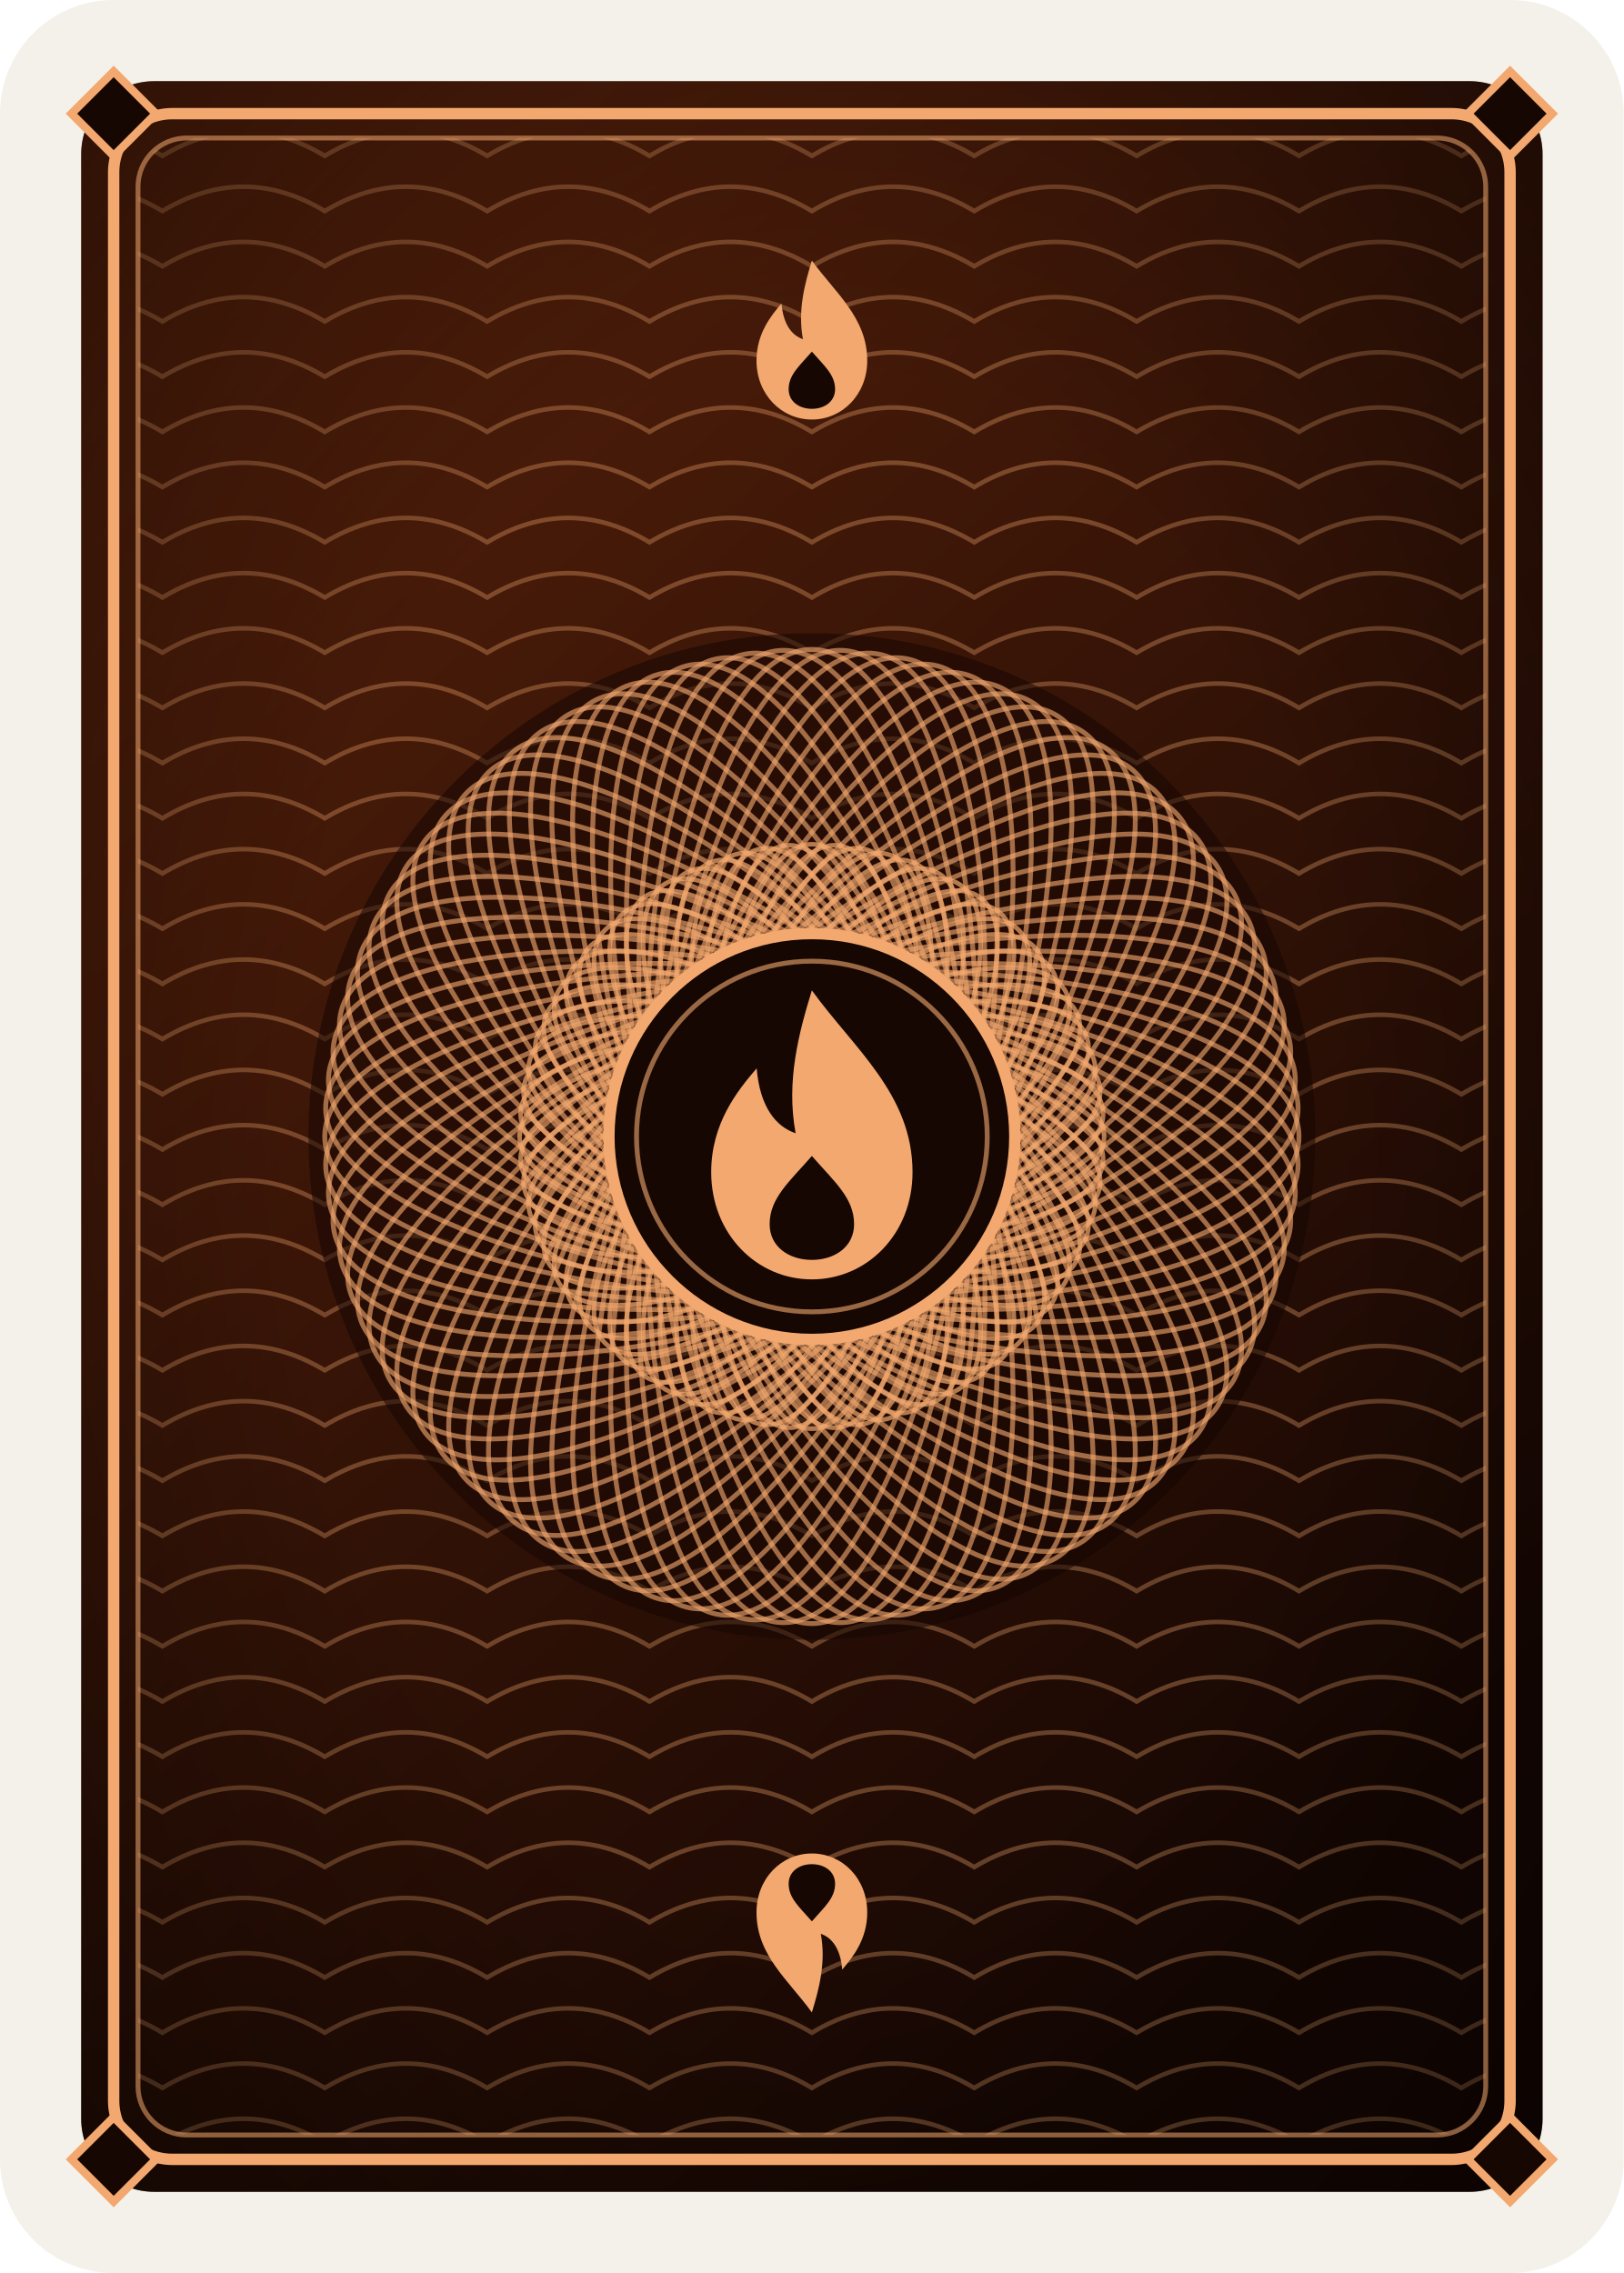
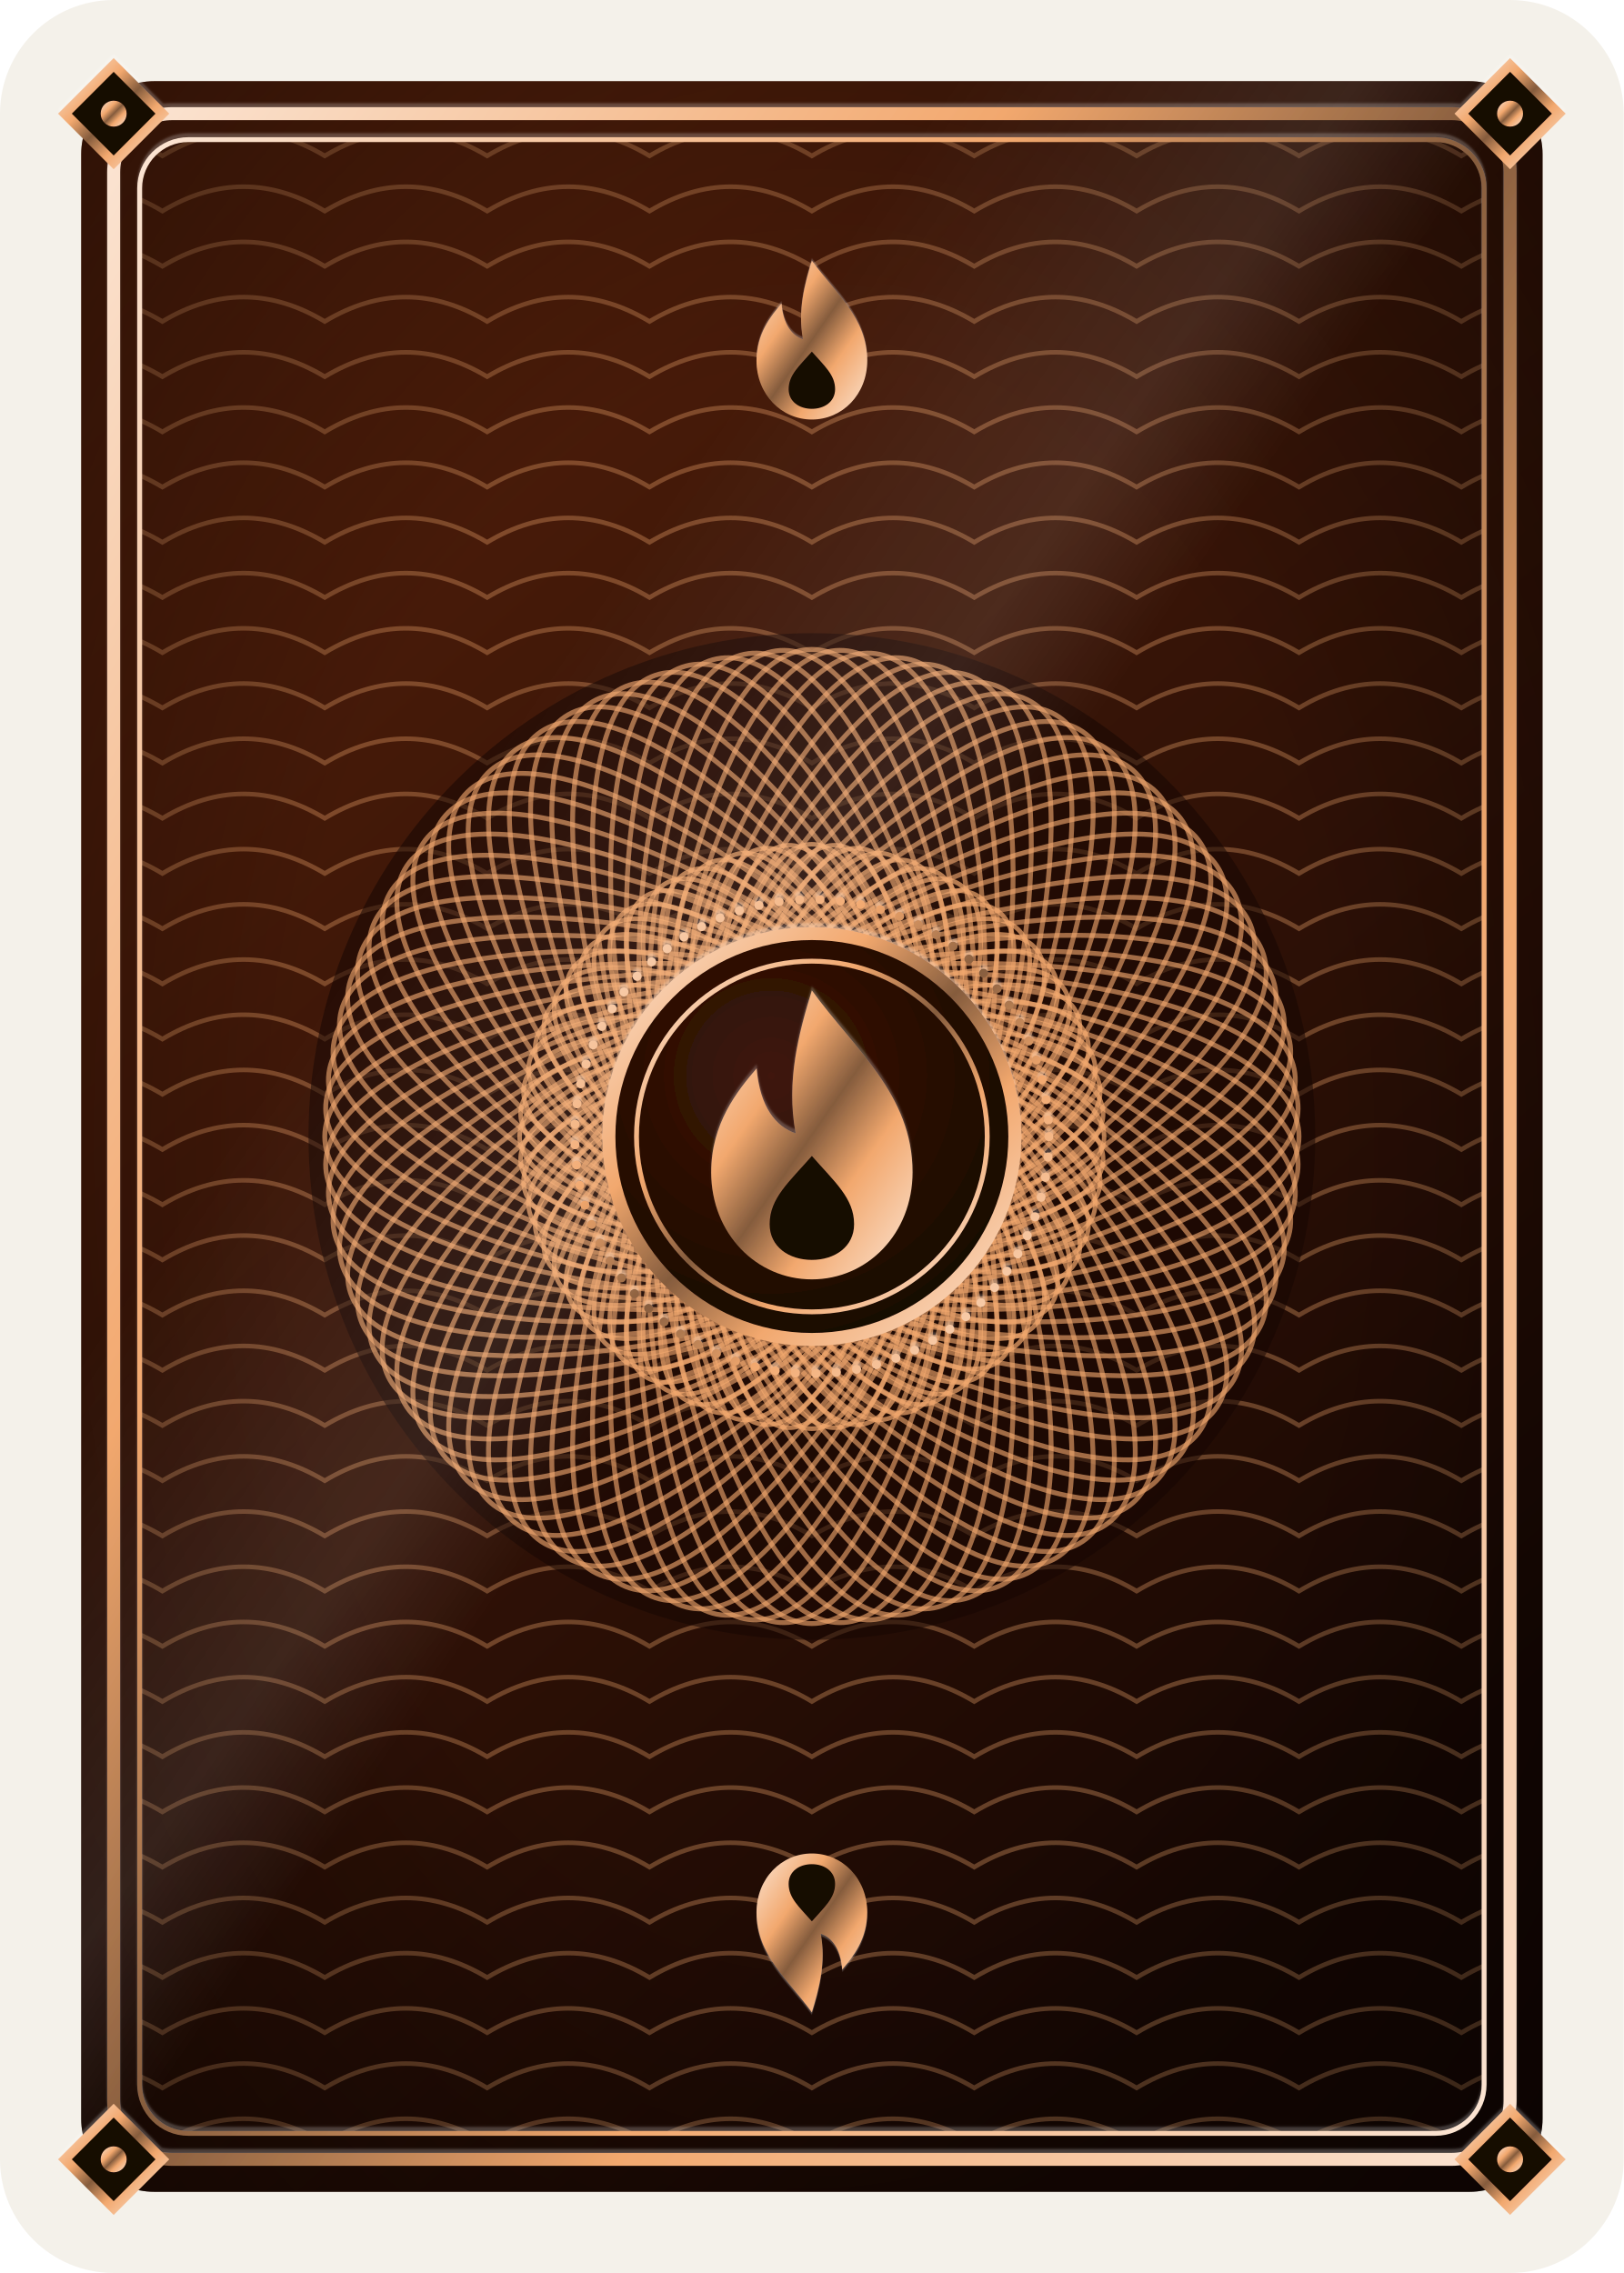
<svg xmlns="http://www.w3.org/2000/svg" viewBox="0 0 100 140">
  <defs>
    <linearGradient id="g" x1="0" y1="0" x2=".6" y2="1">
      <stop offset="0" stop-color="#5a220b" />
      <stop offset="1" stop-color="#160703" />
    </linearGradient>
+     <linearGradient id="f" x1="0" y1="0" x2="1" y2="1">
+       <stop offset="0" stop-color="#fbe5d4" />
+       <stop offset=".32" stop-color="#f2a86e" />
+       <stop offset=".5" stop-color="#855c3d" />
+       <stop offset=".68" stop-color="#f2a86e" />
+       <stop offset="1" stop-color="#fbe5d4" />
+     </linearGradient>
+     <linearGradient id="s" x1="0" y1="0" x2="1" y2="1">
+       <stop offset=".3" stop-color="#fff" stop-opacity="0" />
+       <stop offset=".44" stop-color="#fff" stop-opacity="0.09" />
+       <stop offset=".5" stop-color="#fff" stop-opacity="0" />
+     </linearGradient>
    <radialGradient id="v" cx=".5" cy=".5" r=".72">
      <stop offset=".5" stop-color="#000" stop-opacity="0" />
-       <stop offset="1" stop-color="#000" stop-opacity=".5" />
+       <stop offset="1" stop-color="#000" stop-opacity="0.5" />
    </radialGradient>
+     <radialGradient id="m" cx=".4" cy=".35" r=".7">
+       <stop offset="0" stop-color="#3f1708" />
+       <stop offset="1" stop-color="#160703" />
+     </radialGradient>
+     <filter id="e" x="-30%" y="-30%" width="160%" height="160%">
+       <feDropShadow dx="0" dy=".55" stdDeviation=".3" flood-color="#000" flood-opacity="0.8" />
+       <feDropShadow dx="0" dy="-.25" stdDeviation=".08" flood-color="#fff" flood-opacity="0.22" />
+     </filter>
    <clipPath id="p">
      <rect x="8.5" y="8.5" width="83" height="123" rx="3" />
    </clipPath>
  </defs>
  <rect width="100" height="140" rx="7" fill="#f4f1ea" />
  <rect x="5" y="5" width="90" height="130" rx="4.5" fill="url(#g)" />
  <g clip-path="url(#p)" fill="none" stroke="#f2a86e" color="#f2a86e">
    <path d="M0 -4q5 -3 10 0q5 -3 10 0q5 -3 10 0q5 -3 10 0q5 -3 10 0q5 -3 10 0q5 -3 10 0q5 -3 10 0q5 -3 10 0q5 -3 10 0q5 -3 10 0M0 -0.6q5 -3 10 0q5 -3 10 0q5 -3 10 0q5 -3 10 0q5 -3 10 0q5 -3 10 0q5 -3 10 0q5 -3 10 0q5 -3 10 0q5 -3 10 0q5 -3 10 0M0 2.8q5 -3 10 0q5 -3 10 0q5 -3 10 0q5 -3 10 0q5 -3 10 0q5 -3 10 0q5 -3 10 0q5 -3 10 0q5 -3 10 0q5 -3 10 0q5 -3 10 0M0 6.2q5 -3 10 0q5 -3 10 0q5 -3 10 0q5 -3 10 0q5 -3 10 0q5 -3 10 0q5 -3 10 0q5 -3 10 0q5 -3 10 0q5 -3 10 0q5 -3 10 0M0 9.6q5 -3 10 0q5 -3 10 0q5 -3 10 0q5 -3 10 0q5 -3 10 0q5 -3 10 0q5 -3 10 0q5 -3 10 0q5 -3 10 0q5 -3 10 0q5 -3 10 0M0 13q5 -3 10 0q5 -3 10 0q5 -3 10 0q5 -3 10 0q5 -3 10 0q5 -3 10 0q5 -3 10 0q5 -3 10 0q5 -3 10 0q5 -3 10 0q5 -3 10 0M0 16.4q5 -3 10 0q5 -3 10 0q5 -3 10 0q5 -3 10 0q5 -3 10 0q5 -3 10 0q5 -3 10 0q5 -3 10 0q5 -3 10 0q5 -3 10 0q5 -3 10 0M0 19.8q5 -3 10 0q5 -3 10 0q5 -3 10 0q5 -3 10 0q5 -3 10 0q5 -3 10 0q5 -3 10 0q5 -3 10 0q5 -3 10 0q5 -3 10 0q5 -3 10 0M0 23.2q5 -3 10 0q5 -3 10 0q5 -3 10 0q5 -3 10 0q5 -3 10 0q5 -3 10 0q5 -3 10 0q5 -3 10 0q5 -3 10 0q5 -3 10 0q5 -3 10 0M0 26.6q5 -3 10 0q5 -3 10 0q5 -3 10 0q5 -3 10 0q5 -3 10 0q5 -3 10 0q5 -3 10 0q5 -3 10 0q5 -3 10 0q5 -3 10 0q5 -3 10 0M0 30q5 -3 10 0q5 -3 10 0q5 -3 10 0q5 -3 10 0q5 -3 10 0q5 -3 10 0q5 -3 10 0q5 -3 10 0q5 -3 10 0q5 -3 10 0q5 -3 10 0M0 33.4q5 -3 10 0q5 -3 10 0q5 -3 10 0q5 -3 10 0q5 -3 10 0q5 -3 10 0q5 -3 10 0q5 -3 10 0q5 -3 10 0q5 -3 10 0q5 -3 10 0M0 36.8q5 -3 10 0q5 -3 10 0q5 -3 10 0q5 -3 10 0q5 -3 10 0q5 -3 10 0q5 -3 10 0q5 -3 10 0q5 -3 10 0q5 -3 10 0q5 -3 10 0M0 40.2q5 -3 10 0q5 -3 10 0q5 -3 10 0q5 -3 10 0q5 -3 10 0q5 -3 10 0q5 -3 10 0q5 -3 10 0q5 -3 10 0q5 -3 10 0q5 -3 10 0M0 43.6q5 -3 10 0q5 -3 10 0q5 -3 10 0q5 -3 10 0q5 -3 10 0q5 -3 10 0q5 -3 10 0q5 -3 10 0q5 -3 10 0q5 -3 10 0q5 -3 10 0M0 47q5 -3 10 0q5 -3 10 0q5 -3 10 0q5 -3 10 0q5 -3 10 0q5 -3 10 0q5 -3 10 0q5 -3 10 0q5 -3 10 0q5 -3 10 0q5 -3 10 0M0 50.4q5 -3 10 0q5 -3 10 0q5 -3 10 0q5 -3 10 0q5 -3 10 0q5 -3 10 0q5 -3 10 0q5 -3 10 0q5 -3 10 0q5 -3 10 0q5 -3 10 0M0 53.8q5 -3 10 0q5 -3 10 0q5 -3 10 0q5 -3 10 0q5 -3 10 0q5 -3 10 0q5 -3 10 0q5 -3 10 0q5 -3 10 0q5 -3 10 0q5 -3 10 0M0 57.2q5 -3 10 0q5 -3 10 0q5 -3 10 0q5 -3 10 0q5 -3 10 0q5 -3 10 0q5 -3 10 0q5 -3 10 0q5 -3 10 0q5 -3 10 0q5 -3 10 0M0 60.6q5 -3 10 0q5 -3 10 0q5 -3 10 0q5 -3 10 0q5 -3 10 0q5 -3 10 0q5 -3 10 0q5 -3 10 0q5 -3 10 0q5 -3 10 0q5 -3 10 0M0 64q5 -3 10 0q5 -3 10 0q5 -3 10 0q5 -3 10 0q5 -3 10 0q5 -3 10 0q5 -3 10 0q5 -3 10 0q5 -3 10 0q5 -3 10 0q5 -3 10 0M0 67.4q5 -3 10 0q5 -3 10 0q5 -3 10 0q5 -3 10 0q5 -3 10 0q5 -3 10 0q5 -3 10 0q5 -3 10 0q5 -3 10 0q5 -3 10 0q5 -3 10 0M0 70.8q5 -3 10 0q5 -3 10 0q5 -3 10 0q5 -3 10 0q5 -3 10 0q5 -3 10 0q5 -3 10 0q5 -3 10 0q5 -3 10 0q5 -3 10 0q5 -3 10 0M0 74.2q5 -3 10 0q5 -3 10 0q5 -3 10 0q5 -3 10 0q5 -3 10 0q5 -3 10 0q5 -3 10 0q5 -3 10 0q5 -3 10 0q5 -3 10 0q5 -3 10 0M0 77.6q5 -3 10 0q5 -3 10 0q5 -3 10 0q5 -3 10 0q5 -3 10 0q5 -3 10 0q5 -3 10 0q5 -3 10 0q5 -3 10 0q5 -3 10 0q5 -3 10 0M0 81q5 -3 10 0q5 -3 10 0q5 -3 10 0q5 -3 10 0q5 -3 10 0q5 -3 10 0q5 -3 10 0q5 -3 10 0q5 -3 10 0q5 -3 10 0q5 -3 10 0M0 84.4q5 -3 10 0q5 -3 10 0q5 -3 10 0q5 -3 10 0q5 -3 10 0q5 -3 10 0q5 -3 10 0q5 -3 10 0q5 -3 10 0q5 -3 10 0q5 -3 10 0M0 87.8q5 -3 10 0q5 -3 10 0q5 -3 10 0q5 -3 10 0q5 -3 10 0q5 -3 10 0q5 -3 10 0q5 -3 10 0q5 -3 10 0q5 -3 10 0q5 -3 10 0M0 91.2q5 -3 10 0q5 -3 10 0q5 -3 10 0q5 -3 10 0q5 -3 10 0q5 -3 10 0q5 -3 10 0q5 -3 10 0q5 -3 10 0q5 -3 10 0q5 -3 10 0M0 94.6q5 -3 10 0q5 -3 10 0q5 -3 10 0q5 -3 10 0q5 -3 10 0q5 -3 10 0q5 -3 10 0q5 -3 10 0q5 -3 10 0q5 -3 10 0q5 -3 10 0M0 98q5 -3 10 0q5 -3 10 0q5 -3 10 0q5 -3 10 0q5 -3 10 0q5 -3 10 0q5 -3 10 0q5 -3 10 0q5 -3 10 0q5 -3 10 0q5 -3 10 0M0 101.4q5 -3 10 0q5 -3 10 0q5 -3 10 0q5 -3 10 0q5 -3 10 0q5 -3 10 0q5 -3 10 0q5 -3 10 0q5 -3 10 0q5 -3 10 0q5 -3 10 0M0 104.8q5 -3 10 0q5 -3 10 0q5 -3 10 0q5 -3 10 0q5 -3 10 0q5 -3 10 0q5 -3 10 0q5 -3 10 0q5 -3 10 0q5 -3 10 0q5 -3 10 0M0 108.2q5 -3 10 0q5 -3 10 0q5 -3 10 0q5 -3 10 0q5 -3 10 0q5 -3 10 0q5 -3 10 0q5 -3 10 0q5 -3 10 0q5 -3 10 0q5 -3 10 0M0 111.6q5 -3 10 0q5 -3 10 0q5 -3 10 0q5 -3 10 0q5 -3 10 0q5 -3 10 0q5 -3 10 0q5 -3 10 0q5 -3 10 0q5 -3 10 0q5 -3 10 0M0 115q5 -3 10 0q5 -3 10 0q5 -3 10 0q5 -3 10 0q5 -3 10 0q5 -3 10 0q5 -3 10 0q5 -3 10 0q5 -3 10 0q5 -3 10 0q5 -3 10 0M0 118.4q5 -3 10 0q5 -3 10 0q5 -3 10 0q5 -3 10 0q5 -3 10 0q5 -3 10 0q5 -3 10 0q5 -3 10 0q5 -3 10 0q5 -3 10 0q5 -3 10 0M0 121.8q5 -3 10 0q5 -3 10 0q5 -3 10 0q5 -3 10 0q5 -3 10 0q5 -3 10 0q5 -3 10 0q5 -3 10 0q5 -3 10 0q5 -3 10 0q5 -3 10 0M0 125.2q5 -3 10 0q5 -3 10 0q5 -3 10 0q5 -3 10 0q5 -3 10 0q5 -3 10 0q5 -3 10 0q5 -3 10 0q5 -3 10 0q5 -3 10 0q5 -3 10 0M0 128.6q5 -3 10 0q5 -3 10 0q5 -3 10 0q5 -3 10 0q5 -3 10 0q5 -3 10 0q5 -3 10 0q5 -3 10 0q5 -3 10 0q5 -3 10 0q5 -3 10 0M0 132q5 -3 10 0q5 -3 10 0q5 -3 10 0q5 -3 10 0q5 -3 10 0q5 -3 10 0q5 -3 10 0q5 -3 10 0q5 -3 10 0q5 -3 10 0q5 -3 10 0M0 135.4q5 -3 10 0q5 -3 10 0q5 -3 10 0q5 -3 10 0q5 -3 10 0q5 -3 10 0q5 -3 10 0q5 -3 10 0q5 -3 10 0q5 -3 10 0q5 -3 10 0M0 138.8q5 -3 10 0q5 -3 10 0q5 -3 10 0q5 -3 10 0q5 -3 10 0q5 -3 10 0q5 -3 10 0q5 -3 10 0q5 -3 10 0q5 -3 10 0q5 -3 10 0M0 142.2q5 -3 10 0q5 -3 10 0q5 -3 10 0q5 -3 10 0q5 -3 10 0q5 -3 10 0q5 -3 10 0q5 -3 10 0q5 -3 10 0q5 -3 10 0q5 -3 10 0M0 145.6q5 -3 10 0q5 -3 10 0q5 -3 10 0q5 -3 10 0q5 -3 10 0q5 -3 10 0q5 -3 10 0q5 -3 10 0q5 -3 10 0q5 -3 10 0q5 -3 10 0M0 149q5 -3 10 0q5 -3 10 0q5 -3 10 0q5 -3 10 0q5 -3 10 0q5 -3 10 0q5 -3 10 0q5 -3 10 0q5 -3 10 0q5 -3 10 0q5 -3 10 0" stroke-width=".28" stroke-opacity=".34" />
    <circle cx="50" cy="70" r="31" fill="#160703" fill-opacity=".55" stroke="none" />
    <g stroke-width=".3" stroke-opacity=".62">
      <ellipse cx="50" cy="70" rx="30" ry="10" transform="rotate(0 50 70)" />
      <ellipse cx="50" cy="70" rx="30" ry="10" transform="rotate(3.75 50 70)" />
      <ellipse cx="50" cy="70" rx="30" ry="10" transform="rotate(7.5 50 70)" />
      <ellipse cx="50" cy="70" rx="30" ry="10" transform="rotate(11.25 50 70)" />
      <ellipse cx="50" cy="70" rx="30" ry="10" transform="rotate(15 50 70)" />
      <ellipse cx="50" cy="70" rx="30" ry="10" transform="rotate(18.75 50 70)" />
      <ellipse cx="50" cy="70" rx="30" ry="10" transform="rotate(22.5 50 70)" />
      <ellipse cx="50" cy="70" rx="30" ry="10" transform="rotate(26.25 50 70)" />
      <ellipse cx="50" cy="70" rx="30" ry="10" transform="rotate(30 50 70)" />
      <ellipse cx="50" cy="70" rx="30" ry="10" transform="rotate(33.75 50 70)" />
      <ellipse cx="50" cy="70" rx="30" ry="10" transform="rotate(37.5 50 70)" />
      <ellipse cx="50" cy="70" rx="30" ry="10" transform="rotate(41.25 50 70)" />
      <ellipse cx="50" cy="70" rx="30" ry="10" transform="rotate(45 50 70)" />
      <ellipse cx="50" cy="70" rx="30" ry="10" transform="rotate(48.75 50 70)" />
      <ellipse cx="50" cy="70" rx="30" ry="10" transform="rotate(52.5 50 70)" />
      <ellipse cx="50" cy="70" rx="30" ry="10" transform="rotate(56.25 50 70)" />
      <ellipse cx="50" cy="70" rx="30" ry="10" transform="rotate(60 50 70)" />
      <ellipse cx="50" cy="70" rx="30" ry="10" transform="rotate(63.75 50 70)" />
      <ellipse cx="50" cy="70" rx="30" ry="10" transform="rotate(67.5 50 70)" />
      <ellipse cx="50" cy="70" rx="30" ry="10" transform="rotate(71.25 50 70)" />
      <ellipse cx="50" cy="70" rx="30" ry="10" transform="rotate(75 50 70)" />
      <ellipse cx="50" cy="70" rx="30" ry="10" transform="rotate(78.75 50 70)" />
      <ellipse cx="50" cy="70" rx="30" ry="10" transform="rotate(82.5 50 70)" />
      <ellipse cx="50" cy="70" rx="30" ry="10" transform="rotate(86.25 50 70)" />
      <ellipse cx="50" cy="70" rx="30" ry="10" transform="rotate(90 50 70)" />
      <ellipse cx="50" cy="70" rx="30" ry="10" transform="rotate(93.75 50 70)" />
      <ellipse cx="50" cy="70" rx="30" ry="10" transform="rotate(97.5 50 70)" />
      <ellipse cx="50" cy="70" rx="30" ry="10" transform="rotate(101.25 50 70)" />
      <ellipse cx="50" cy="70" rx="30" ry="10" transform="rotate(105 50 70)" />
      <ellipse cx="50" cy="70" rx="30" ry="10" transform="rotate(108.75 50 70)" />
      <ellipse cx="50" cy="70" rx="30" ry="10" transform="rotate(112.5 50 70)" />
      <ellipse cx="50" cy="70" rx="30" ry="10" transform="rotate(116.25 50 70)" />
      <ellipse cx="50" cy="70" rx="30" ry="10" transform="rotate(120 50 70)" />
      <ellipse cx="50" cy="70" rx="30" ry="10" transform="rotate(123.75 50 70)" />
      <ellipse cx="50" cy="70" rx="30" ry="10" transform="rotate(127.5 50 70)" />
      <ellipse cx="50" cy="70" rx="30" ry="10" transform="rotate(131.25 50 70)" />
      <ellipse cx="50" cy="70" rx="30" ry="10" transform="rotate(135 50 70)" />
      <ellipse cx="50" cy="70" rx="30" ry="10" transform="rotate(138.75 50 70)" />
      <ellipse cx="50" cy="70" rx="30" ry="10" transform="rotate(142.5 50 70)" />
      <ellipse cx="50" cy="70" rx="30" ry="10" transform="rotate(146.25 50 70)" />
      <ellipse cx="50" cy="70" rx="30" ry="10" transform="rotate(150 50 70)" />
      <ellipse cx="50" cy="70" rx="30" ry="10" transform="rotate(153.75 50 70)" />
      <ellipse cx="50" cy="70" rx="30" ry="10" transform="rotate(157.5 50 70)" />
      <ellipse cx="50" cy="70" rx="30" ry="10" transform="rotate(161.25 50 70)" />
      <ellipse cx="50" cy="70" rx="30" ry="10" transform="rotate(165 50 70)" />
      <ellipse cx="50" cy="70" rx="30" ry="10" transform="rotate(168.75 50 70)" />
      <ellipse cx="50" cy="70" rx="30" ry="10" transform="rotate(172.5 50 70)" />
      <ellipse cx="50" cy="70" rx="30" ry="10" transform="rotate(176.25 50 70)" />
    </g>
    <g stroke-width=".28" stroke-opacity=".7">
      <ellipse cx="50" cy="70" rx="18" ry="6" transform="rotate(0 50 70)" />
      <ellipse cx="50" cy="70" rx="18" ry="6" transform="rotate(5 50 70)" />
      <ellipse cx="50" cy="70" rx="18" ry="6" transform="rotate(10 50 70)" />
      <ellipse cx="50" cy="70" rx="18" ry="6" transform="rotate(15 50 70)" />
      <ellipse cx="50" cy="70" rx="18" ry="6" transform="rotate(20 50 70)" />
      <ellipse cx="50" cy="70" rx="18" ry="6" transform="rotate(25 50 70)" />
      <ellipse cx="50" cy="70" rx="18" ry="6" transform="rotate(30 50 70)" />
      <ellipse cx="50" cy="70" rx="18" ry="6" transform="rotate(35 50 70)" />
      <ellipse cx="50" cy="70" rx="18" ry="6" transform="rotate(40 50 70)" />
      <ellipse cx="50" cy="70" rx="18" ry="6" transform="rotate(45 50 70)" />
      <ellipse cx="50" cy="70" rx="18" ry="6" transform="rotate(50 50 70)" />
      <ellipse cx="50" cy="70" rx="18" ry="6" transform="rotate(55 50 70)" />
      <ellipse cx="50" cy="70" rx="18" ry="6" transform="rotate(60 50 70)" />
      <ellipse cx="50" cy="70" rx="18" ry="6" transform="rotate(65 50 70)" />
      <ellipse cx="50" cy="70" rx="18" ry="6" transform="rotate(70 50 70)" />
      <ellipse cx="50" cy="70" rx="18" ry="6" transform="rotate(75 50 70)" />
      <ellipse cx="50" cy="70" rx="18" ry="6" transform="rotate(80 50 70)" />
      <ellipse cx="50" cy="70" rx="18" ry="6" transform="rotate(85 50 70)" />
      <ellipse cx="50" cy="70" rx="18" ry="6" transform="rotate(90 50 70)" />
      <ellipse cx="50" cy="70" rx="18" ry="6" transform="rotate(95 50 70)" />
      <ellipse cx="50" cy="70" rx="18" ry="6" transform="rotate(100 50 70)" />
      <ellipse cx="50" cy="70" rx="18" ry="6" transform="rotate(105 50 70)" />
      <ellipse cx="50" cy="70" rx="18" ry="6" transform="rotate(110 50 70)" />
      <ellipse cx="50" cy="70" rx="18" ry="6" transform="rotate(115 50 70)" />
      <ellipse cx="50" cy="70" rx="18" ry="6" transform="rotate(120 50 70)" />
      <ellipse cx="50" cy="70" rx="18" ry="6" transform="rotate(125 50 70)" />
      <ellipse cx="50" cy="70" rx="18" ry="6" transform="rotate(130 50 70)" />
      <ellipse cx="50" cy="70" rx="18" ry="6" transform="rotate(135 50 70)" />
      <ellipse cx="50" cy="70" rx="18" ry="6" transform="rotate(140 50 70)" />
      <ellipse cx="50" cy="70" rx="18" ry="6" transform="rotate(145 50 70)" />
      <ellipse cx="50" cy="70" rx="18" ry="6" transform="rotate(150 50 70)" />
      <ellipse cx="50" cy="70" rx="18" ry="6" transform="rotate(155 50 70)" />
      <ellipse cx="50" cy="70" rx="18" ry="6" transform="rotate(160 50 70)" />
      <ellipse cx="50" cy="70" rx="18" ry="6" transform="rotate(165 50 70)" />
      <ellipse cx="50" cy="70" rx="18" ry="6" transform="rotate(170 50 70)" />
      <ellipse cx="50" cy="70" rx="18" ry="6" transform="rotate(175 50 70)" />
    </g>
  </g>
  <rect x="5" y="5" width="90" height="130" rx="4.5" fill="url(#v)" />
-   <rect x="7" y="7" width="86" height="126" rx="3.6" fill="none" stroke="#f2a86e" stroke-width=".7" />
-   <rect x="8.5" y="8.5" width="83" height="123" rx="3" fill="none" stroke="#f2a86e" stroke-width=".3" stroke-opacity=".55" />
-   <path d="M7 4.4L9.6 7L7 9.6L4.4 7Z" fill="#160703" stroke="#f2a86e" stroke-width=".5" />
-   <path d="M93 4.4L95.6 7L93 9.6L90.4 7Z" fill="#160703" stroke="#f2a86e" stroke-width=".5" />
-   <path d="M7 130.4L9.6 133L7 135.6L4.4 133Z" fill="#160703" stroke="#f2a86e" stroke-width=".5" />
-   <path d="M93 130.4L95.6 133L93 135.6L90.4 133Z" fill="#160703" stroke="#f2a86e" stroke-width=".5" />
-   <circle cx="50" cy="70" r="12.5" fill="#160703" stroke="#f2a86e" stroke-width=".7" />
-   <circle cx="50" cy="70" r="10.8" fill="none" stroke="#f2a86e" stroke-width=".3" stroke-opacity=".6" />
-   <g transform="translate(50 70)">
-     <path fill="#f2a86e" d="M0-9C2.6-5.4 6.2-2.6 6.2 2.2 6.2 6 3.4 8.8 0 8.8S-6.2 6-6.2 2.2C-6.2-.8-4.6-2.8-3.4-4.2-3.2-1.8-2.2-.6-1-.2-1.6-3.4-.8-6.4 0-9Z" />
+   <rect x="5" y="5" width="90" height="130" rx="4.5" fill="url(#s)" />
+   <g filter="url(#e)">
+     <rect x="7" y="7" width="86" height="126" rx="3.6" fill="none" stroke="url(#f)" stroke-width=".8" />
+     <rect x="8.6" y="8.6" width="82.8" height="122.8" rx="3" fill="none" stroke="url(#f)" stroke-width=".3" />
+     <path d="M7 4L10 7L7 10L4 7Z" fill="#160703" stroke="url(#f)" stroke-width=".6" />
+     <circle cx="7" cy="7" r=".8" fill="url(#f)" />
+     <path d="M93 4L96 7L93 10L90 7Z" fill="#160703" stroke="url(#f)" stroke-width=".6" />
+     <circle cx="93" cy="7" r=".8" fill="url(#f)" />
+     <path d="M7 130L10 133L7 136L4 133Z" fill="#160703" stroke="url(#f)" stroke-width=".6" />
+     <circle cx="7" cy="133" r=".8" fill="url(#f)" />
+     <path d="M93 130L96 133L93 136L90 133Z" fill="#160703" stroke="url(#f)" stroke-width=".6" />
+     <circle cx="93" cy="133" r=".8" fill="url(#f)" />
+     <circle cx="50" cy="70" r="14.6" fill="none" stroke="url(#f)" stroke-width=".55" stroke-dasharray=".01 1.25" stroke-linecap="round" />
+     <circle cx="50" cy="70" r="12.5" fill="url(#m)" stroke="url(#f)" stroke-width=".8" />
+     <circle cx="50" cy="70" r="10.8" fill="none" stroke="url(#f)" stroke-width=".3" />
+   </g>
+   <g transform="translate(50 70)" filter="url(#e)">
+     <path fill="url(#f)" d="M0-9C2.6-5.4 6.2-2.6 6.2 2.2 6.2 6 3.4 8.8 0 8.8S-6.2 6-6.2 2.2C-6.2-.8-4.6-2.8-3.4-4.2-3.2-1.8-2.2-.6-1-.2-1.6-3.4-.8-6.4 0-9Z" />
    <path fill="#160703" d="M0 1.2C1.4 2.8 2.6 3.8 2.6 5.4 2.6 6.8 1.4 7.6 0 7.6S-2.6 6.8-2.6 5.4C-2.6 3.8-1.4 2.8 0 1.2Z" />
  </g>
-   <g transform="translate(50 21) scale(.55)">
-     <path fill="#f2a86e" d="M0-9C2.6-5.4 6.2-2.6 6.2 2.2 6.2 6 3.4 8.8 0 8.8S-6.2 6-6.2 2.2C-6.2-.8-4.6-2.8-3.4-4.2-3.2-1.8-2.2-.6-1-.2-1.6-3.4-.8-6.4 0-9Z" />
+   <g transform="translate(50 21) scale(.55)" filter="url(#e)">
+     <path fill="url(#f)" d="M0-9C2.6-5.4 6.2-2.6 6.2 2.2 6.2 6 3.4 8.8 0 8.8S-6.2 6-6.2 2.2C-6.2-.8-4.6-2.8-3.4-4.2-3.2-1.8-2.2-.6-1-.2-1.6-3.4-.8-6.4 0-9Z" />
    <path fill="#160703" d="M0 1.2C1.4 2.8 2.6 3.8 2.6 5.4 2.6 6.8 1.4 7.6 0 7.6S-2.6 6.8-2.6 5.4C-2.6 3.8-1.4 2.8 0 1.2Z" />
  </g>
-   <g transform="translate(50 119) scale(.55) rotate(180)">
-     <path fill="#f2a86e" d="M0-9C2.6-5.4 6.2-2.6 6.2 2.2 6.2 6 3.4 8.8 0 8.8S-6.2 6-6.2 2.2C-6.2-.8-4.6-2.8-3.4-4.2-3.2-1.8-2.2-.6-1-.2-1.6-3.4-.8-6.4 0-9Z" />
+   <g transform="translate(50 119) scale(.55) rotate(180)" filter="url(#e)">
+     <path fill="url(#f)" d="M0-9C2.6-5.4 6.2-2.6 6.2 2.2 6.2 6 3.4 8.8 0 8.8S-6.2 6-6.2 2.2C-6.2-.8-4.6-2.8-3.4-4.2-3.2-1.8-2.2-.6-1-.2-1.6-3.4-.8-6.4 0-9Z" />
    <path fill="#160703" d="M0 1.2C1.4 2.8 2.6 3.8 2.6 5.4 2.6 6.8 1.4 7.6 0 7.6S-2.6 6.8-2.6 5.4C-2.6 3.8-1.4 2.8 0 1.2Z" />
  </g>
</svg>
